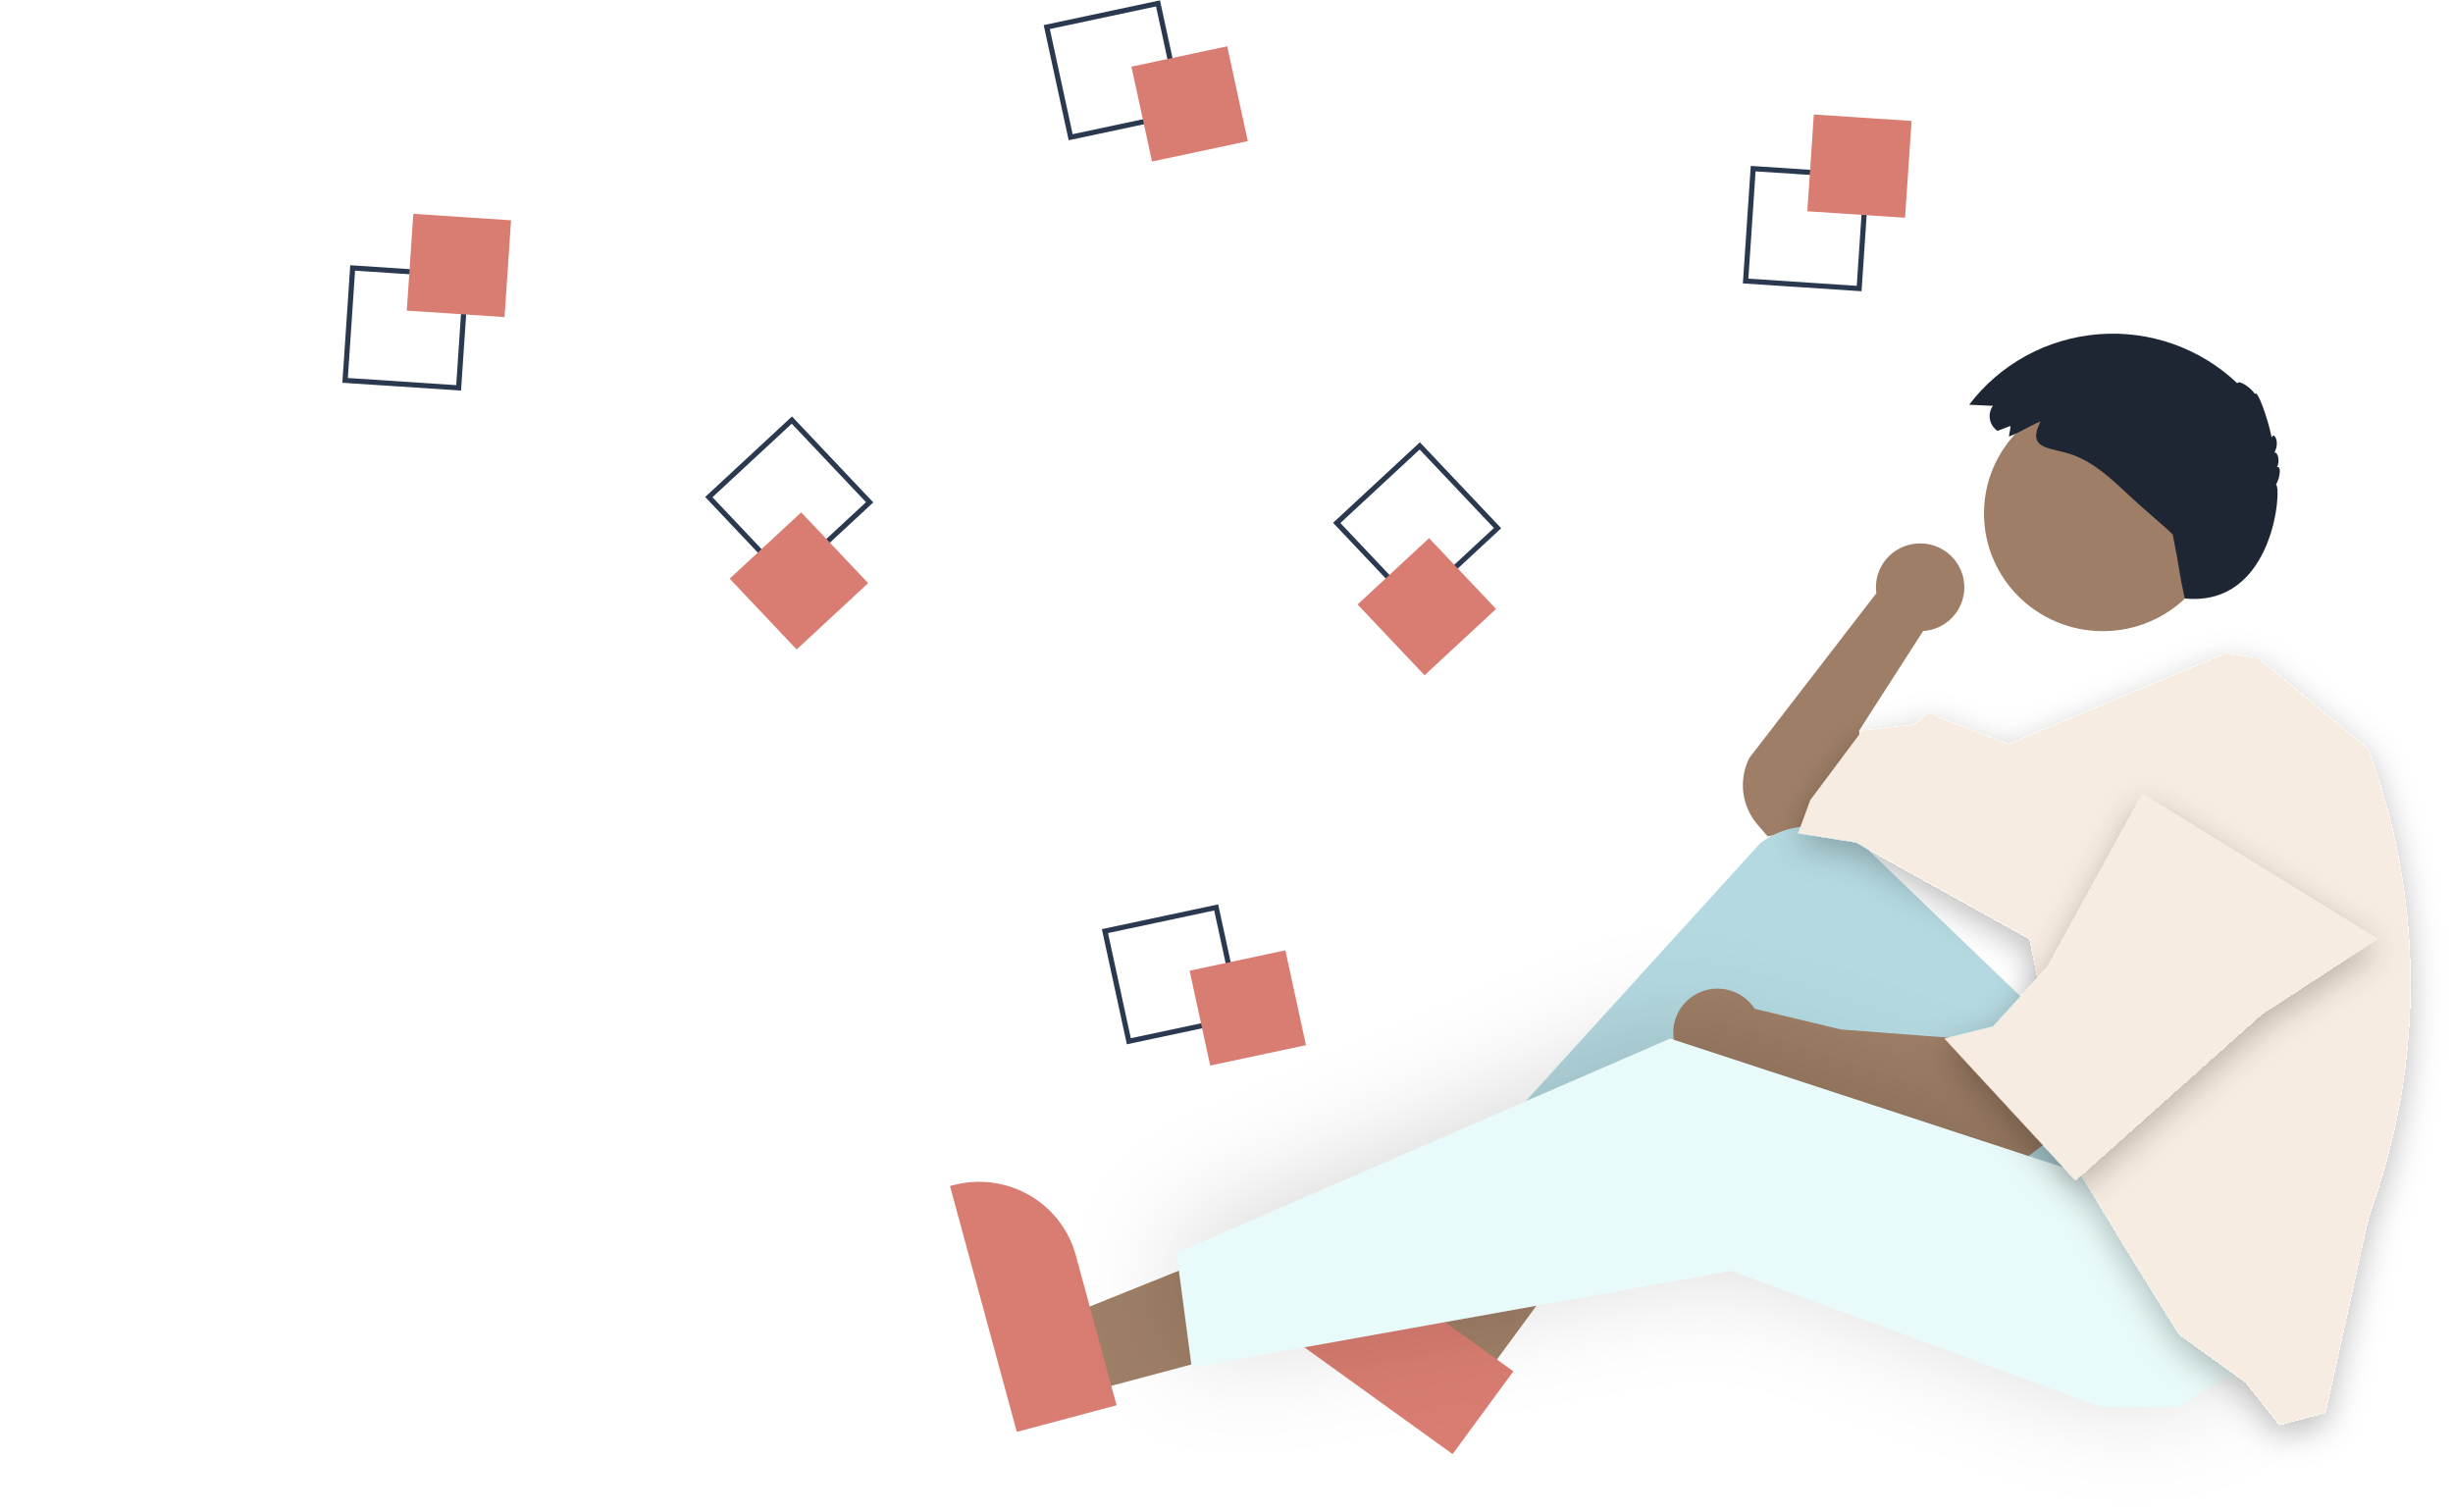
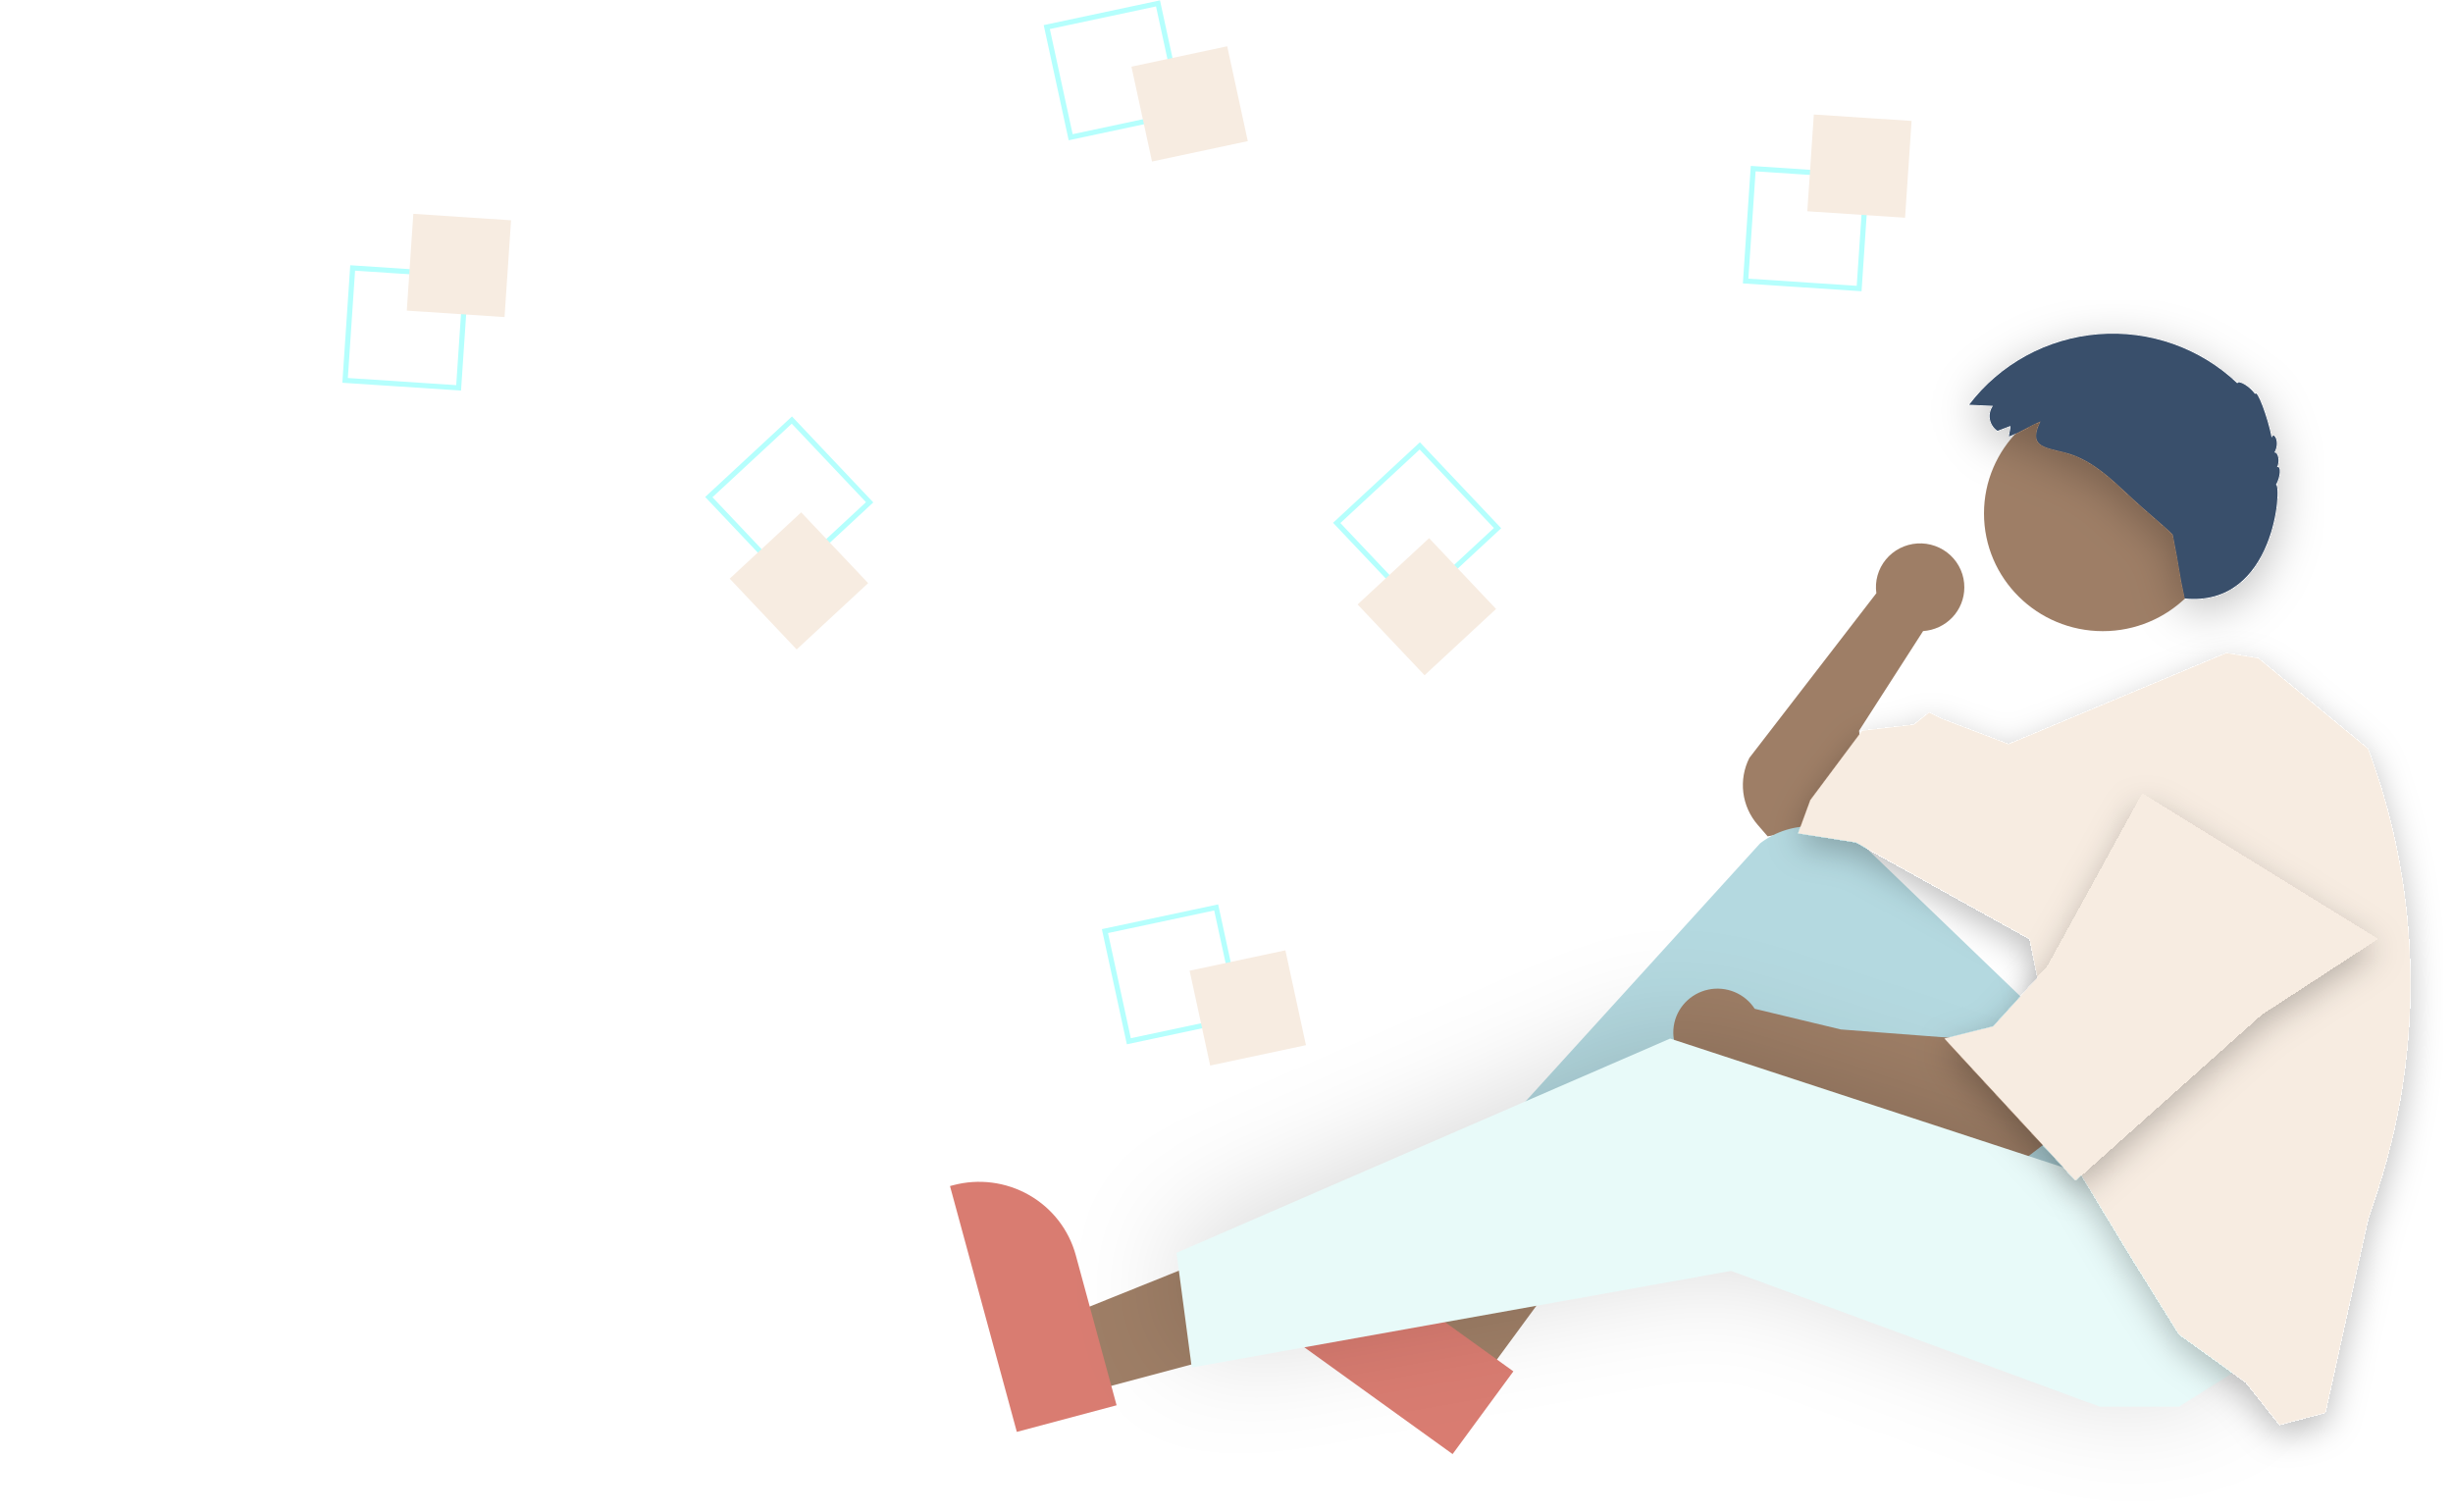
<svg xmlns="http://www.w3.org/2000/svg" width="224" height="138" viewBox="0 0 224 138" fill="none">
  <g id="seated_man">
    <path id="arm_b" d="M179.376 53.645C179.38 53.096 179.27 52.552 179.051 52.046C178.833 51.541 178.512 51.086 178.109 50.709C177.705 50.332 177.227 50.042 176.705 49.856C176.183 49.67 175.628 49.593 175.074 49.629C174.521 49.666 173.98 49.814 173.488 50.066C172.995 50.319 172.56 50.669 172.209 51.095C171.859 51.521 171.602 52.014 171.452 52.544C171.303 53.073 171.266 53.627 171.343 54.171L159.747 69.209C159.252 70.189 159.06 71.291 159.195 72.379C159.33 73.466 159.787 74.49 160.507 75.322L161.416 76.373L165.59 75.546L170.32 71.413L169.764 66.729L175.607 57.636L175.6 57.629C176.623 57.565 177.582 57.117 178.284 56.377C178.985 55.637 179.376 54.66 179.376 53.645Z" fill="#9E7E66" />
    <path id="leg_b" d="M135.296 126.052L129.408 121.812L143.122 97.304L151.812 103.562L135.296 126.052Z" fill="#9E7E66" />
    <path id="shoe_b" d="M132.647 132.785L113.661 119.113L113.836 118.875C115.261 116.934 117.406 115.634 119.8 115.259C122.194 114.885 124.639 115.467 126.599 116.879L126.6 116.879L138.196 125.23L132.647 132.785Z" fill="#D97C71" />
    <path id="pant_b" d="M185.346 91.804L170.529 77.55C169.236 76.306 167.533 75.567 165.733 75.467C163.933 75.368 162.157 75.915 160.732 77.008L132.756 107.786L135.26 111.644L161.973 93.733L180.059 117.155L197.311 108.613L185.346 91.804Z" fill="#B4D9E0" />
    <path id="arm_f" d="M178.946 94.835L168.094 94.008L160.235 92.122C159.791 91.436 159.147 90.901 158.387 90.588C157.628 90.275 156.79 90.199 155.986 90.371C155.182 90.543 154.45 90.954 153.888 91.549C153.326 92.144 152.961 92.895 152.842 93.701C152.723 94.507 152.856 95.329 153.222 96.059C153.588 96.788 154.171 97.389 154.892 97.782C155.612 98.174 156.437 98.34 157.255 98.255C158.073 98.171 158.846 97.841 159.47 97.309L159.468 97.315L164.199 99.244L184.511 106.133L187.016 104.204L178.946 94.835Z" fill="#9E7E66" />
    <path id="leg_f" d="M99.185 127.165L97.292 120.203L123.507 109.66L126.301 119.935L99.185 127.165Z" fill="#9E7E66" />
-     <path id="shoe_f" d="M92.853 130.757L86.75 108.309L87.037 108.233C89.377 107.609 91.871 107.931 93.971 109.129C96.071 110.326 97.605 112.3 98.235 114.617L98.236 114.618L101.963 128.328L92.853 130.757Z" fill="#D97C71" />
-     <g id="pant_f" filter="url(#filter0_d_537:182)">
+     <path id="shoe_f" d="M92.853 130.757L86.75 108.309L87.037 108.233C89.377 107.609 91.871 107.931 93.971 109.129C96.071 110.326 97.605 112.3 98.235 114.617L101.963 128.328L92.853 130.757Z" fill="#D97C71" />
+     <g id="pant_f" filter="url(#filter0_d_529_167)">
      <path d="M205.102 124.6L198.98 128.458H191.746L158.077 116.058L108.826 124.876L107.435 114.405L152.512 94.841L192.024 107.792L205.102 124.6Z" fill="#E8FAF9" />
    </g>
-     <g id="shirt" filter="url(#filter1_d_537:182)">
+     <g id="shirt" filter="url(#filter1_d_529_167)">
      <path d="M220.103 89.795C220.103 96.281 219.071 102.726 217.045 108.894L216.232 111.368L212.337 129.003L208.163 130.105L205.102 126.248L198.981 121.839L194.529 114.675L190.711 108.376L189.52 106.408L185.346 85.742L169.486 76.924L164.199 76.098L165.312 73.067L170.042 66.729L174.772 66.178L176.164 65.076L177.277 65.627L183.412 67.967L203.305 59.645L206.215 60.116L216.232 68.382C218.793 75.237 220.104 82.487 220.103 89.795Z" fill="#F7ECE1" />
    </g>
-     <g id="shoulder_f" filter="url(#filter2_d_537:182)">
+     <g id="shoulder_f" filter="url(#filter2_d_529_167)">
      <path d="M195.642 72.516L187.016 88.222L182.007 93.733L177.555 94.835L189.52 107.786L206.493 92.631L217.067 85.742L195.642 72.516Z" fill="#F7ECE1" />
    </g>
    <path id="face" d="M192.024 57.636C198.018 57.636 202.876 52.825 202.876 46.889C202.876 40.954 198.018 36.143 192.024 36.143C186.031 36.143 181.172 40.954 181.172 46.889C181.172 52.825 186.031 57.636 192.024 57.636Z" fill="#9E7E66" />
-     <path id="hair" d="M183.584 38.899L182.408 39.347C182.229 39.227 182.076 39.074 181.958 38.896C181.839 38.718 181.757 38.518 181.716 38.308C181.676 38.099 181.677 37.883 181.72 37.674C181.764 37.465 181.848 37.266 181.969 37.09C181.975 37.08 181.982 37.071 181.988 37.062L179.815 36.961C181.21 35.122 182.984 33.596 185.018 32.486C187.053 31.376 189.302 30.707 191.618 30.522C193.933 30.337 196.262 30.641 198.45 31.414C200.638 32.187 202.635 33.412 204.309 35.006C204.408 34.669 205.487 35.325 205.927 35.991C206.075 35.442 207.086 38.096 207.444 39.972C207.609 39.347 208.246 40.356 207.688 41.323C208.041 41.272 208.201 42.167 207.928 42.666C208.314 42.486 208.249 43.555 207.83 44.27C208.381 44.221 207.783 55.473 199.504 54.653C198.928 52.031 199.09 52.194 198.411 48.822C198.096 48.489 197.75 48.187 197.404 47.885L195.536 46.252C193.364 44.354 191.388 42.01 188.495 41.301C186.506 40.813 185.249 40.703 186.333 38.484C185.354 38.889 184.439 39.49 183.452 39.866C183.465 39.556 183.603 39.209 183.584 38.899Z" fill="#1F2633" />
-     <path id="square_outline_5" d="M111.239 82.587L113.521 93.104L102.901 95.363L100.619 84.847L111.239 82.587ZM112.96 92.745L110.876 83.143L101.18 85.206L103.263 94.808L112.96 92.745Z" fill="#2A3950" />
-     <path id="square_5" d="M117.377 86.782L108.631 88.643L110.511 97.304L119.256 95.443L117.377 86.782Z" fill="#D97C71" />
-     <path id="square_outline_4" d="M137.084 48.238L129.157 55.591L121.731 47.741L129.659 40.388L137.084 48.238ZM129.178 54.93L136.417 48.217L129.637 41.049L122.399 47.763L129.178 54.93Z" fill="#2A3950" />
-     <path id="square_4" d="M130.5 49.144L123.971 55.199L130.086 61.664L136.615 55.609L130.5 49.144Z" fill="#D97C71" />
-     <path id="square_outline_3" d="M159.875 15.149L170.713 15.864L169.991 26.597L159.153 25.882L159.875 15.149ZM170.21 16.3L160.315 15.647L159.656 25.446L169.551 26.099L170.21 16.3Z" fill="#2A3950" />
-     <path id="square_3" d="M165.633 10.456L165.039 19.294L173.964 19.883L174.559 11.044L165.633 10.456Z" fill="#D97C71" />
-     <path id="square_outline_2" d="M105.926 0.033L108.208 10.549L97.588 12.809L95.307 2.292L105.926 0.033ZM107.647 10.19L105.564 0.588L95.868 2.651L97.951 12.253L107.647 10.19Z" fill="#2A3950" />
-     <path id="square_2" d="M112.065 4.227L103.319 6.088L105.198 14.749L113.944 12.888L112.065 4.227Z" fill="#D97C71" />
-     <path id="square_oultine_1" d="M79.746 45.88L71.819 53.233L64.394 45.383L72.321 38.03L79.746 45.88ZM71.841 52.572L79.079 45.859L72.299 38.691L65.061 45.405L71.841 52.572Z" fill="#2A3950" />
-     <path id="square_1" d="M73.162 46.786L66.633 52.842L72.748 59.307L79.277 53.251L73.162 46.786Z" fill="#D97C71" />
-     <path id="square_outline_0" d="M31.984 24.221L42.822 24.936L42.1 35.668L31.262 34.953L31.984 24.221ZM42.319 25.371L32.424 24.718L31.765 34.518L41.66 35.17L42.319 25.371Z" fill="#2A3950" />
-     <path id="square_0" d="M37.743 19.528L37.148 28.366L46.074 28.955L46.668 20.116L37.743 19.528Z" fill="#D97C71" />
+     <g id="hair" filter="url(#filter3_d_529_167)">
+       <path d="M183.584 38.899L182.408 39.347C182.229 39.227 182.076 39.074 181.958 38.896C181.839 38.718 181.757 38.518 181.716 38.308C181.676 38.099 181.677 37.883 181.72 37.674C181.764 37.465 181.848 37.266 181.969 37.09C181.975 37.08 181.982 37.071 181.988 37.062L179.815 36.961C181.21 35.122 182.984 33.596 185.018 32.486C187.053 31.376 189.302 30.707 191.618 30.522C193.933 30.337 196.262 30.641 198.45 31.414C200.638 32.187 202.635 33.412 204.309 35.006C204.408 34.669 205.487 35.325 205.927 35.991C206.075 35.442 207.086 38.096 207.444 39.972C207.609 39.347 208.246 40.356 207.688 41.323C208.041 41.272 208.201 42.167 207.928 42.666C208.314 42.486 208.249 43.555 207.83 44.27C208.381 44.221 207.783 55.473 199.504 54.653C198.928 52.031 199.09 52.194 198.411 48.822C198.096 48.489 197.75 48.187 197.404 47.885L195.536 46.252C193.364 44.354 191.388 42.01 188.495 41.301C186.506 40.813 185.249 40.703 186.333 38.484C185.354 38.889 184.439 39.49 183.452 39.866C183.465 39.556 183.603 39.209 183.584 38.899Z" fill="#394F6B" />
+     </g>
+     <path id="square_outline_5" d="M111.239 82.587L113.521 93.104L102.901 95.363L100.619 84.847L111.239 82.587ZM112.96 92.745L110.876 83.143L101.18 85.206L103.263 94.808L112.96 92.745Z" fill="#B5FFFD" />
+     <path id="square_5" d="M117.377 86.782L108.631 88.643L110.511 97.304L119.256 95.443L117.377 86.782Z" fill="#F7ECE1" />
+     <path id="square_outline_4" d="M137.084 48.238L129.157 55.591L121.731 47.741L129.659 40.388L137.084 48.238ZM129.178 54.93L136.417 48.217L129.637 41.049L122.399 47.763L129.178 54.93Z" fill="#B5FFFD" />
+     <path id="square_4" d="M130.5 49.144L123.971 55.199L130.086 61.664L136.615 55.609L130.5 49.144Z" fill="#F7ECE1" />
+     <path id="square_outline_3" d="M159.875 15.149L170.713 15.864L169.991 26.597L159.153 25.882L159.875 15.149ZM170.21 16.3L160.315 15.647L159.656 25.446L169.551 26.099L170.21 16.3Z" fill="#B5FFFD" />
+     <path id="square_3" d="M165.633 10.456L165.039 19.294L173.964 19.883L174.559 11.044L165.633 10.456Z" fill="#F7ECE1" />
+     <path id="square_outline_2" d="M105.926 0.033L108.208 10.549L97.588 12.809L95.307 2.292L105.926 0.033ZM107.647 10.19L105.564 0.588L95.868 2.651L97.951 12.253L107.647 10.19Z" fill="#B5FFFD" />
+     <path id="square_2" d="M112.065 4.227L103.319 6.088L105.198 14.749L113.944 12.888L112.065 4.227Z" fill="#F7ECE1" />
+     <path id="square_oultine_1" d="M79.746 45.88L71.819 53.233L64.394 45.383L72.321 38.03L79.746 45.88ZM71.841 52.572L79.079 45.859L72.299 38.691L65.061 45.405L71.841 52.572Z" fill="#B5FFFD" />
+     <path id="square_1" d="M73.162 46.786L66.633 52.842L72.748 59.307L79.277 53.251L73.162 46.786Z" fill="#F7ECE1" />
+     <path id="square_outline_0" d="M31.984 24.221L42.822 24.936L42.1 35.668L31.262 34.953L31.984 24.221ZM42.319 25.371L32.424 24.718L31.765 34.518L41.66 35.17L42.319 25.371Z" fill="#B5FFFD" />
+     <path id="square_0" d="M37.743 19.528L37.148 28.366L46.074 28.955L46.668 20.116L37.743 19.528Z" fill="#F7ECE1" />
  </g>
  <defs>
-     <filter id="filter0_d_537:182" x="97.435" y="83.841" width="117.667" height="53.617" filterUnits="userSpaceOnUse" color-interpolation-filters="sRGB">
+     <filter id="filter0_d_529_167" x="97.435" y="83.841" width="117.667" height="53.617" filterUnits="userSpaceOnUse" color-interpolation-filters="sRGB">
      <feFlood flood-opacity="0" result="BackgroundImageFix" />
      <feColorMatrix in="SourceAlpha" type="matrix" values="0 0 0 0 0 0 0 0 0 0 0 0 0 0 0 0 0 0 127 0" result="hardAlpha" />
      <feOffset dy="-1" />
      <feGaussianBlur stdDeviation="5" />
      <feColorMatrix type="matrix" values="0 0 0 0 0 0 0 0 0 0 0 0 0 0 0 0 0 0 0.15 0" />
-       <feBlend mode="normal" in2="BackgroundImageFix" result="effect1_dropShadow_537:182" />
-       <feBlend mode="normal" in="SourceGraphic" in2="effect1_dropShadow_537:182" result="shape" />
+       <feBlend mode="normal" in2="BackgroundImageFix" result="effect1_dropShadow_529_167" />
+       <feBlend mode="normal" in="SourceGraphic" in2="effect1_dropShadow_529_167" result="shape" />
    </filter>
-     <filter id="filter1_d_537:182" x="161.199" y="57.645" width="61.904" height="76.461" filterUnits="userSpaceOnUse" color-interpolation-filters="sRGB">
+     <filter id="filter1_d_529_167" x="161.199" y="57.645" width="61.904" height="76.461" filterUnits="userSpaceOnUse" color-interpolation-filters="sRGB">
      <feFlood flood-opacity="0" result="BackgroundImageFix" />
      <feColorMatrix in="SourceAlpha" type="matrix" values="0 0 0 0 0 0 0 0 0 0 0 0 0 0 0 0 0 0 127 0" result="hardAlpha" />
      <feOffset dy="1" />
      <feGaussianBlur stdDeviation="1.5" />
      <feComposite in2="hardAlpha" operator="out" />
      <feColorMatrix type="matrix" values="0 0 0 0 0 0 0 0 0 0 0 0 0 0 0 0 0 0 0.25 0" />
-       <feBlend mode="normal" in2="BackgroundImageFix" result="effect1_dropShadow_537:182" />
-       <feBlend mode="normal" in="SourceGraphic" in2="effect1_dropShadow_537:182" result="shape" />
+       <feBlend mode="normal" in2="BackgroundImageFix" result="effect1_dropShadow_529_167" />
+       <feBlend mode="normal" in="SourceGraphic" in2="effect1_dropShadow_529_167" result="shape" />
    </filter>
-     <filter id="filter2_d_537:182" x="174.555" y="70.516" width="45.512" height="41.27" filterUnits="userSpaceOnUse" color-interpolation-filters="sRGB">
+     <filter id="filter2_d_529_167" x="174.555" y="70.516" width="45.512" height="41.27" filterUnits="userSpaceOnUse" color-interpolation-filters="sRGB">
      <feFlood flood-opacity="0" result="BackgroundImageFix" />
      <feColorMatrix in="SourceAlpha" type="matrix" values="0 0 0 0 0 0 0 0 0 0 0 0 0 0 0 0 0 0 127 0" result="hardAlpha" />
      <feOffset dy="1" />
      <feGaussianBlur stdDeviation="1.5" />
      <feComposite in2="hardAlpha" operator="out" />
      <feColorMatrix type="matrix" values="0 0 0 0 0 0 0 0 0 0 0 0 0 0 0 0 0 0 0.25 0" />
-       <feBlend mode="normal" in2="BackgroundImageFix" result="effect1_dropShadow_537:182" />
-       <feBlend mode="normal" in="SourceGraphic" in2="effect1_dropShadow_537:182" result="shape" />
+       <feBlend mode="normal" in2="BackgroundImageFix" result="effect1_dropShadow_529_167" />
+       <feBlend mode="normal" in="SourceGraphic" in2="effect1_dropShadow_529_167" result="shape" />
+     </filter>
+     <filter id="filter3_d_529_167" x="175.815" y="27.469" width="36.368" height="32.227" filterUnits="userSpaceOnUse" color-interpolation-filters="sRGB">
+       <feFlood flood-opacity="0" result="BackgroundImageFix" />
+       <feColorMatrix in="SourceAlpha" type="matrix" values="0 0 0 0 0 0 0 0 0 0 0 0 0 0 0 0 0 0 127 0" result="hardAlpha" />
+       <feOffset dy="1" />
+       <feGaussianBlur stdDeviation="2" />
+       <feComposite in2="hardAlpha" operator="out" />
+       <feColorMatrix type="matrix" values="0 0 0 0 0 0 0 0 0 0 0 0 0 0 0 0 0 0 0.25 0" />
+       <feBlend mode="normal" in2="BackgroundImageFix" result="effect1_dropShadow_529_167" />
+       <feBlend mode="normal" in="SourceGraphic" in2="effect1_dropShadow_529_167" result="shape" />
    </filter>
  </defs>
</svg>
